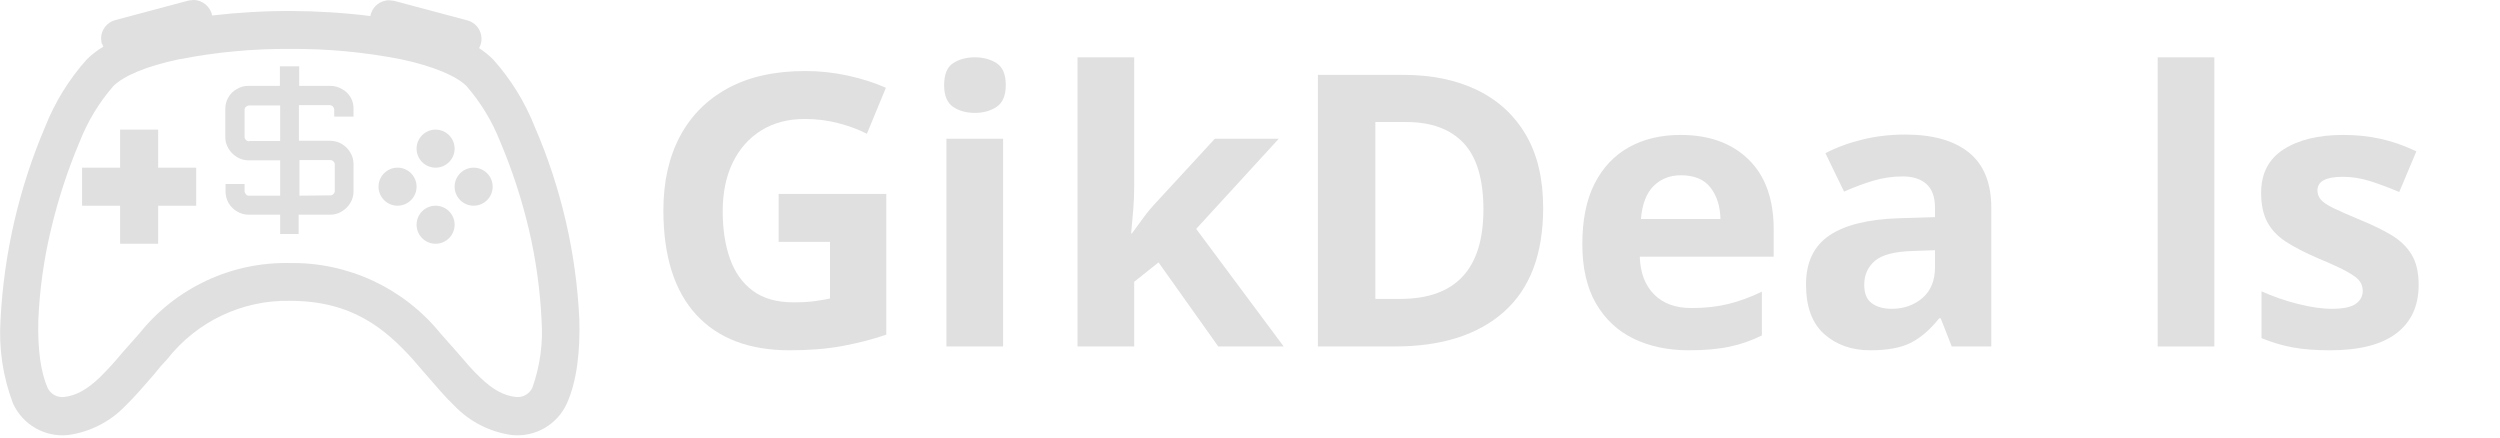
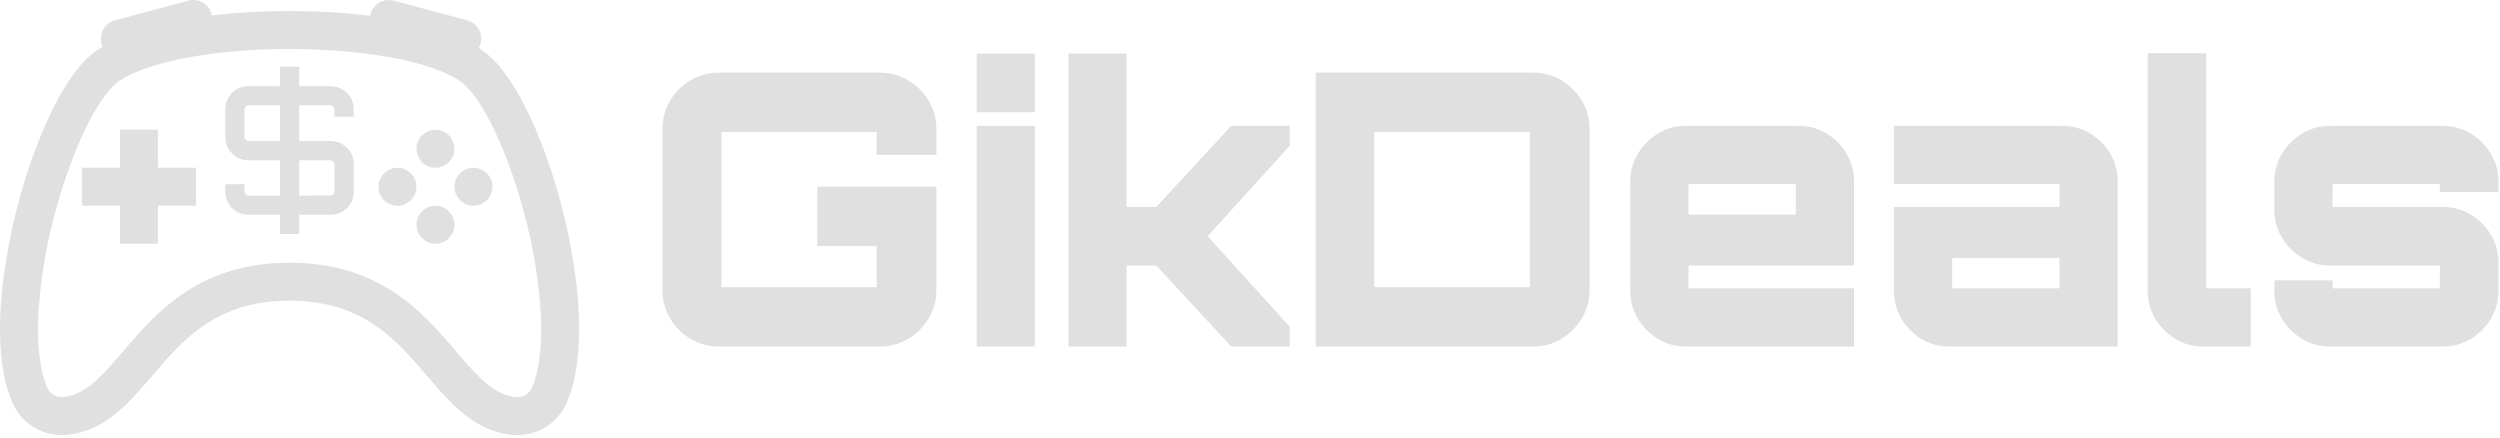
- <svg xmlns="http://www.w3.org/2000/svg" xml:space="preserve" fill-rule="evenodd" stroke-linejoin="round" stroke-miterlimit="2" clip-rule="evenodd" viewBox="0 0 920 161">
-   <clipPath id="a">
-     <path d="M0 0h213.1v160.1H0z" />
+ <svg xmlns="http://www.w3.org/2000/svg" width="100%" height="100%" viewBox="0 0 920 161" version="1.1" xml:space="preserve" style="fill-rule:evenodd;clip-rule:evenodd;stroke-linejoin:round;stroke-miterlimit:2;">
+   <clipPath id="_clip1">
+     <rect id="Unified" x="0" y="0" width="213.122" height="160.134" />
  </clipPath>
-   <g clip-path="url(#a)">
-     <path fill="#e0e0e0" d="m37.4 16-.2-1.8a7 7 0 0 1 5.2-6.8l27-7.2 1.8-.2c3.3 0 6.2 2.4 6.9 5.7a243 243 0 0 1 58.2.2 7 7 0 0 1 6.9-5.8l1.8.2 27 7.2a7 7 0 0 1 5.2 6.8q0 1.8-.9 3.4 3 2 5.2 4.2a83 83 0 0 1 15.3 24.8 202 202 0 0 1 16.4 70.9c.3 11.4-.8 22.4-4.6 30.9a20 20 0 0 1-20.2 11.6 36 36 0 0 1-21.2-10.8c-3.4-3.2-6.9-7.4-10.3-11.3l-5.1-5.9c-10.2-11.2-22.3-21.4-45.1-21.4a56 56 0 0 0-45.1 21.4q-2.6 2.7-5.1 5.9c-3.4 3.9-6.9 8-10.3 11.3A36 36 0 0 1 25 160.1a20 20 0 0 1-20.2-11.6 73 73 0 0 1-4.6-30.9 208 208 0 0 1 16.4-70.9 83 83 0 0 1 15.3-24.8 31 31 0 0 1 6.1-4.7l-.4-1.1Zm28.5 5.8c-12.3 2.6-20.5 6.2-24.2 9.9a70 70 0 0 0-12.4 20.5 201 201 0 0 0-10.5 32.1q-4 16.6-4.7 33.6-.4 16 3.4 24.8a6 6 0 0 0 6 3.4c4.6-.5 8.5-2.8 13-7q4.3-4.2 8.6-9.4l6.2-7a69 69 0 0 1 55.4-25.9 70 70 0 0 1 55.4 25.9l6.2 7c3 3.5 5.6 6.6 8.6 9.4 4.4 4.2 8.4 6.5 13 7a6 6 0 0 0 6-3.4 61 61 0 0 0 3.4-24.8q-.8-17-4.7-33.6-3.9-16.5-10.5-32.1a71 71 0 0 0-12.4-20.5c-3.7-3.7-12-7.3-24.2-9.9a204 204 0 0 0-40.7-3.8 204 204 0 0 0-40.7 3.8Zm80.4 53.9a7 7 0 0 1-7-7 7 7 0 0 1 7-7 7 7 0 0 1 7 7 7 7 0 0 1-7 7m21-21a7 7 0 0 1-7 7 7 7 0 0 1-7-7 7 7 0 0 1 7-7 7 7 0 0 1 7 7m-64.2 31.4V79H91.5a8 8 0 0 1-4.3-1.2 9 9 0 0 1-3.1-3.1 9 9 0 0 1-1.1-4.3v-2.7h7v2.6q0 .6.5 1.2t1.2.5h11.4V59H91.5a8 8 0 0 1-4.3-1.2 9 9 0 0 1-3.1-3.1 8 8 0 0 1-1.2-4.4V40.2q0-2.4 1.1-4.3a8 8 0 0 1 3.1-3.1 8 8 0 0 1 4.3-1.2H103v-7.2h7.1v7.2h11.4q2.4 0 4.4 1.2a8 8 0 0 1 4.2 7.4v2.7H123v-2.5a2 2 0 0 0-.5-1.2q-.5-.5-1.1-.5H110v13.1h11.4q2.4 0 4.4 1.2t3.1 3.1a8 8 0 0 1 1.2 4.2v10.1a8 8 0 0 1-1.2 4.3 9 9 0 0 1-3.1 3.1 8 8 0 0 1-4.3 1.2h-11.6v7.1h-7.1ZM91.7 51.9h11.4V38.8H91.7a2 2 0 0 0-1.2.5q-.5.4-.5 1.2v9.9q0 .6.5 1.1t1.2.5ZM110.2 72l11.4-.1q.6 0 1.1-.5t.5-1.2v-9.7q0-.6-.5-1.1t-1.1-.5h-11.4zm50.1 17.7a7 7 0 0 1-7-7 7 7 0 0 1 7-7 7 7 0 0 1 7 7 7 7 0 0 1-7 7m21-21a7 7 0 0 1-7 7 7 7 0 0 1-7-7 7 7 0 0 1 7-7 7 7 0 0 1 7 7m-137.1-21h14v14h14v14h-14v14h-14v-14h-14v-14h14z" />
+   <g clip-path="url(#_clip1)">
+     <path d="M37.368,16.037c-0.157,-0.588 -0.238,-1.194 -0.238,-1.803c0,-3.157 2.139,-5.941 5.19,-6.755l27.013,-7.243c0.587,-0.157 1.192,-0.236 1.8,-0.236c3.346,0 6.245,2.402 6.869,5.689c9.158,-1.105 18.876,-1.636 28.565,-1.636c10.067,0 20.176,0.573 29.642,1.762c0.57,-3.345 3.498,-5.816 6.892,-5.816c0.61,0 1.216,0.08 1.805,0.237l27.013,7.243c3.048,0.816 5.183,3.598 5.183,6.753c0,1.205 -0.312,2.39 -0.905,3.44c1.967,1.268 3.705,2.652 5.215,4.153c5.705,5.705 10.906,14.681 15.31,24.776c4.474,10.249 8.375,22.245 11.256,34.48c2.88,12.234 4.754,24.888 5.089,36.437c0.336,11.409 -0.825,22.399 -4.586,30.9c-3.509,7.808 -11.691,12.508 -20.204,11.605c-8.893,-0.937 -15.59,-5.509 -21.155,-10.808c-3.426,-3.244 -6.935,-7.355 -10.333,-11.297c-1.762,-2.069 -3.496,-4.083 -5.145,-5.914c-10.179,-11.242 -22.329,-21.351 -45.078,-21.351c-22.749,0 -34.899,10.109 -45.078,21.351c-1.664,1.832 -3.384,3.845 -5.145,5.914c-3.398,3.943 -6.907,8.04 -10.333,11.297c-5.565,5.313 -12.262,9.871 -21.155,10.808c-8.513,0.903 -16.695,-3.797 -20.204,-11.605c-3.775,-8.501 -4.922,-19.505 -4.6,-30.9c0.336,-11.549 2.237,-24.189 5.103,-36.437c2.88,-12.234 6.795,-24.231 11.256,-34.48c4.404,-10.095 9.606,-19.071 15.296,-24.776c1.824,-1.797 3.857,-3.369 6.054,-4.684l-0.389,-1.091l-0.004,-0.013Zm28.469,5.774c-12.262,2.587 -20.54,6.194 -24.231,9.899c-3.859,3.859 -8.207,10.948 -12.374,20.484c-4.403,10.375 -7.903,21.111 -10.459,32.089c-2.677,11.031 -4.265,22.299 -4.74,33.641c-0.308,10.556 0.867,19.127 3.398,24.832c1.06,2.272 3.464,3.627 5.956,3.356c4.572,-0.475 8.529,-2.782 12.989,-7.019c2.964,-2.824 5.593,-5.914 8.599,-9.424c1.86,-2.181 3.859,-4.516 6.152,-7.047c11.549,-12.766 27.167,-25.937 55.439,-25.937c28.272,0 43.89,13.171 55.439,25.937c2.293,2.531 4.292,4.866 6.152,7.047c2.992,3.509 5.635,6.6 8.599,9.424c4.446,4.237 8.403,6.544 12.989,7.033c2.496,0.269 4.901,-1.092 5.956,-3.37c2.517,-5.705 3.705,-14.262 3.398,-24.832c-0.475,-11.342 -2.062,-22.609 -4.74,-33.641c-2.556,-10.977 -6.055,-21.714 -10.459,-32.089c-4.167,-9.536 -8.529,-16.639 -12.374,-20.484c-3.691,-3.705 -11.969,-7.313 -24.231,-9.899c-11.885,-2.503 -26.244,-3.775 -40.73,-3.775c-14.485,0 -28.845,1.272 -40.73,3.775Zm80.428,53.901c-3.835,0 -6.991,-3.156 -6.991,-6.991c0,-3.835 3.156,-6.991 6.991,-6.991c3.835,0 6.991,3.156 6.991,6.991c0,3.835 -3.156,6.991 -6.991,6.991Zm20.973,-20.973c0,3.835 -3.156,6.991 -6.991,6.991c-3.835,0 -6.991,-3.156 -6.991,-6.991c0,-3.835 3.156,-6.991 6.991,-6.991c3.835,0 6.991,3.156 6.991,6.991Zm-64.22,31.384l0,-7.097l-11.566,0c-1.577,0 -3.023,-0.383 -4.337,-1.15c-1.314,-0.767 -2.344,-1.796 -3.089,-3.089c-0.745,-1.292 -1.117,-2.727 -1.117,-4.304l0,-2.694l7.032,0l0,2.563c0,0.438 0.164,0.821 0.493,1.15c0.329,0.329 0.712,0.493 1.15,0.493l11.434,0l0,-13.012l-11.566,0c-1.577,0 -3.012,-0.383 -4.304,-1.15c-1.292,-0.767 -2.322,-1.796 -3.089,-3.089c-0.767,-1.292 -1.15,-2.749 -1.15,-4.37l0,-10.12c0,-1.577 0.372,-3.012 1.117,-4.304c0.745,-1.292 1.774,-2.322 3.089,-3.089c1.314,-0.767 2.76,-1.15 4.337,-1.15l11.566,0l0,-7.163l7.097,0l0,7.163l11.434,0c1.621,-0 3.089,0.383 4.403,1.15c1.314,0.767 2.355,1.796 3.121,3.089c0.767,1.292 1.128,2.727 1.084,4.304l0,2.694l-7.097,0l0,-2.497c0,-0.438 -0.153,-0.832 -0.46,-1.183c-0.307,-0.35 -0.679,-0.526 -1.117,-0.526l-11.369,0l0,13.143l11.434,0c1.621,0 3.089,0.383 4.403,1.15c1.314,0.767 2.355,1.796 3.121,3.089c0.767,1.292 1.15,2.705 1.15,4.239l0,10.12c0,1.577 -0.383,3.012 -1.15,4.304c-0.767,1.292 -1.796,2.322 -3.089,3.089c-1.292,0.767 -2.727,1.15 -4.304,1.15l-11.566,0l0,7.097l-7.097,0Zm-11.434,-34.238l11.434,0l0,-13.143l-11.434,0c-0.438,0 -0.821,0.164 -1.15,0.493c-0.329,0.329 -0.493,0.712 -0.493,1.15l0,9.923c0,0.438 0.164,0.81 0.493,1.117c0.329,0.307 0.712,0.46 1.15,0.46Zm18.532,20.109l11.369,-0.066c0.438,0 0.81,-0.164 1.117,-0.493c0.307,-0.329 0.46,-0.712 0.46,-1.15l0,-9.726c0,-0.438 -0.164,-0.81 -0.493,-1.117c-0.329,-0.307 -0.69,-0.46 -1.084,-0.46l-11.369,0l0,13.012Zm50.131,17.7c-3.835,0 -6.991,-3.156 -6.991,-6.991c0,-3.835 3.156,-6.991 6.991,-6.991c3.835,0 6.991,3.156 6.991,6.991c0,3.835 -3.156,6.991 -6.991,6.991Zm20.973,-20.973c0,3.835 -3.156,6.991 -6.991,6.991c-3.835,0 -6.991,-3.156 -6.991,-6.991c0,-3.835 3.156,-6.991 6.991,-6.991c3.835,0 6.991,3.156 6.991,6.991Zm-137.087,-20.973l13.982,0l0,13.982l13.982,0l0,13.982l-13.982,0l0,13.982l-13.982,0l0,-13.982l-13.982,0l0,-13.982l13.982,0l0,-13.982Z" style="fill:#e0e0e0;" />
  </g>
-   <text x="236" y="127.5" fill="#e0e0e0" font-family="&quot;Orbitron-Black&quot;,&quot;Orbitron&quot;" font-size="140" font-weight="900">Gi<tspan x="385.6" y="127.5">k</tspan>Dea<tspan x="783.1" y="127.5">l</tspan>s</text>
+   <path d="M264.514,127.528c-3.733,0 -7.187,-0.933 -10.36,-2.8c-3.173,-1.867 -5.693,-4.387 -7.56,-7.56c-1.867,-3.173 -2.8,-6.627 -2.8,-10.36l0,-59.36c0,-3.827 0.933,-7.303 2.8,-10.43c1.867,-3.127 4.387,-5.623 7.56,-7.49c3.173,-1.867 6.627,-2.8 10.36,-2.8l59.22,0c3.827,-0 7.303,0.933 10.43,2.8c3.127,1.867 5.647,4.363 7.56,7.49c1.913,3.127 2.87,6.603 2.87,10.43l0,9.52l-21.98,0l0,-8.4l-57.12,0l0,57.12l57.12,0l0,-15.12l-21.84,0l0,-21.84l43.82,0l0,38.08c0,3.733 -0.957,7.187 -2.87,10.36c-1.913,3.173 -4.433,5.693 -7.56,7.56c-3.127,1.867 -6.603,2.8 -10.43,2.8l-59.22,0Z" style="fill:#e0e0e0;fill-rule:nonzero;" />
+   <path d="M359.434,127.528l0,-81.2l21.42,0l0,81.2l-21.42,0Zm0,-86.24l0,-21.56l21.42,0l0,21.56l-21.42,0Z" style="fill:#e0e0e0;fill-rule:nonzero;" />
+   <path d="M393.174,127.528l0,-107.8l21.42,0l0,56.42l10.92,0l27.58,-29.82l21.56,0l0,7.28l-30.24,33.32l30.24,33.32l0,7.28l-21.56,0l-27.58,-29.82l-10.92,0l0,29.82l-21.42,0Z" style="fill:#e0e0e0;fill-rule:nonzero;" />
+   <path d="M484.174,127.528l0,-100.8l79.94,0c3.827,-0 7.303,0.933 10.43,2.8c3.127,1.867 5.647,4.363 7.56,7.49c1.913,3.127 2.87,6.603 2.87,10.43l0,59.36c0,3.733 -0.957,7.187 -2.87,10.36c-1.913,3.173 -4.433,5.693 -7.56,7.56c-3.127,1.867 -6.603,2.8 -10.43,2.8l-79.94,0Zm21.56,-21.84l57.26,0l0,-57.12l-57.26,0l0,57.12Z" style="fill:#e0e0e0;fill-rule:nonzero;" />
+   <path d="M620.254,127.528c-3.64,0 -7,-0.933 -10.08,-2.8c-3.08,-1.867 -5.553,-4.34 -7.42,-7.42c-1.867,-3.08 -2.8,-6.44 -2.8,-10.08l0,-40.6c0,-3.64 0.933,-7 2.8,-10.08c1.867,-3.08 4.34,-5.553 7.42,-7.42c3.08,-1.867 6.44,-2.8 10.08,-2.8l41.72,0c3.733,0 7.14,0.933 10.22,2.8c3.08,1.867 5.53,4.34 7.35,7.42c1.82,3.08 2.73,6.44 2.73,10.08l0,31.08l-60.9,0l0,8.4l60.9,0l0,21.42l-62.02,0Zm1.12,-48.58l39.48,0l0,-11.2l-39.48,0l0,11.2Z" style="fill:#e0e0e0;fill-rule:nonzero;" />
+   <path d="M717.274,127.528c-3.733,0 -7.14,-0.933 -10.22,-2.8c-3.08,-1.867 -5.53,-4.34 -7.35,-7.42c-1.82,-3.08 -2.73,-6.44 -2.73,-10.08l0,-31.08l60.9,0l0,-8.4l-60.9,0l0,-21.42l62.02,0c3.733,0 7.14,0.933 10.22,2.8c3.08,1.867 5.53,4.34 7.35,7.42c1.82,3.08 2.73,6.44 2.73,10.08l0,60.9l-62.02,0Zm1.12,-21.42l39.48,0l0,-11.2l-39.48,0l0,11.2Z" style="fill:#e0e0e0;fill-rule:nonzero;" />
+   <path d="M810.654,127.528c-3.64,0 -7,-0.933 -10.08,-2.8c-3.08,-1.867 -5.553,-4.34 -7.42,-7.42c-1.867,-3.08 -2.8,-6.44 -2.8,-10.08l0,-87.64l21.56,0l0,86.52l16.38,0l0,21.42l-17.64,0Z" style="fill:#e0e0e0;fill-rule:nonzero;" />
+   <path d="M857.274,127.528c-3.64,0 -7,-0.933 -10.08,-2.8c-3.08,-1.867 -5.553,-4.34 -7.42,-7.42c-1.867,-3.08 -2.8,-6.44 -2.8,-10.08l0,-4.06l21.42,0l0,2.94l39.48,0l0,-8.4l-40.6,0c-3.64,0 -7,-0.933 -10.08,-2.8c-3.08,-1.867 -5.553,-4.34 -7.42,-7.42c-1.867,-3.08 -2.8,-6.44 -2.8,-10.08l0,-10.78c0,-3.64 0.933,-7 2.8,-10.08c1.867,-3.08 4.34,-5.553 7.42,-7.42c3.08,-1.867 6.44,-2.8 10.08,-2.8l41.72,0c3.733,0 7.14,0.933 10.22,2.8c3.08,1.867 5.553,4.34 7.42,7.42c1.867,3.08 2.8,6.44 2.8,10.08l0,4.06l-21.56,0l0,-2.94l-39.48,0l0,8.4l40.6,0c3.733,0 7.14,0.933 10.22,2.8c3.08,1.867 5.553,4.34 7.42,7.42c1.867,3.08 2.8,6.44 2.8,10.08l0,10.78c0,3.64 -0.933,7 -2.8,10.08c-1.867,3.08 -4.34,5.553 -7.42,7.42c-3.08,1.867 -6.487,2.8 -10.22,2.8l-41.72,0Z" style="fill:#e0e0e0;fill-rule:nonzero;" />
</svg>
